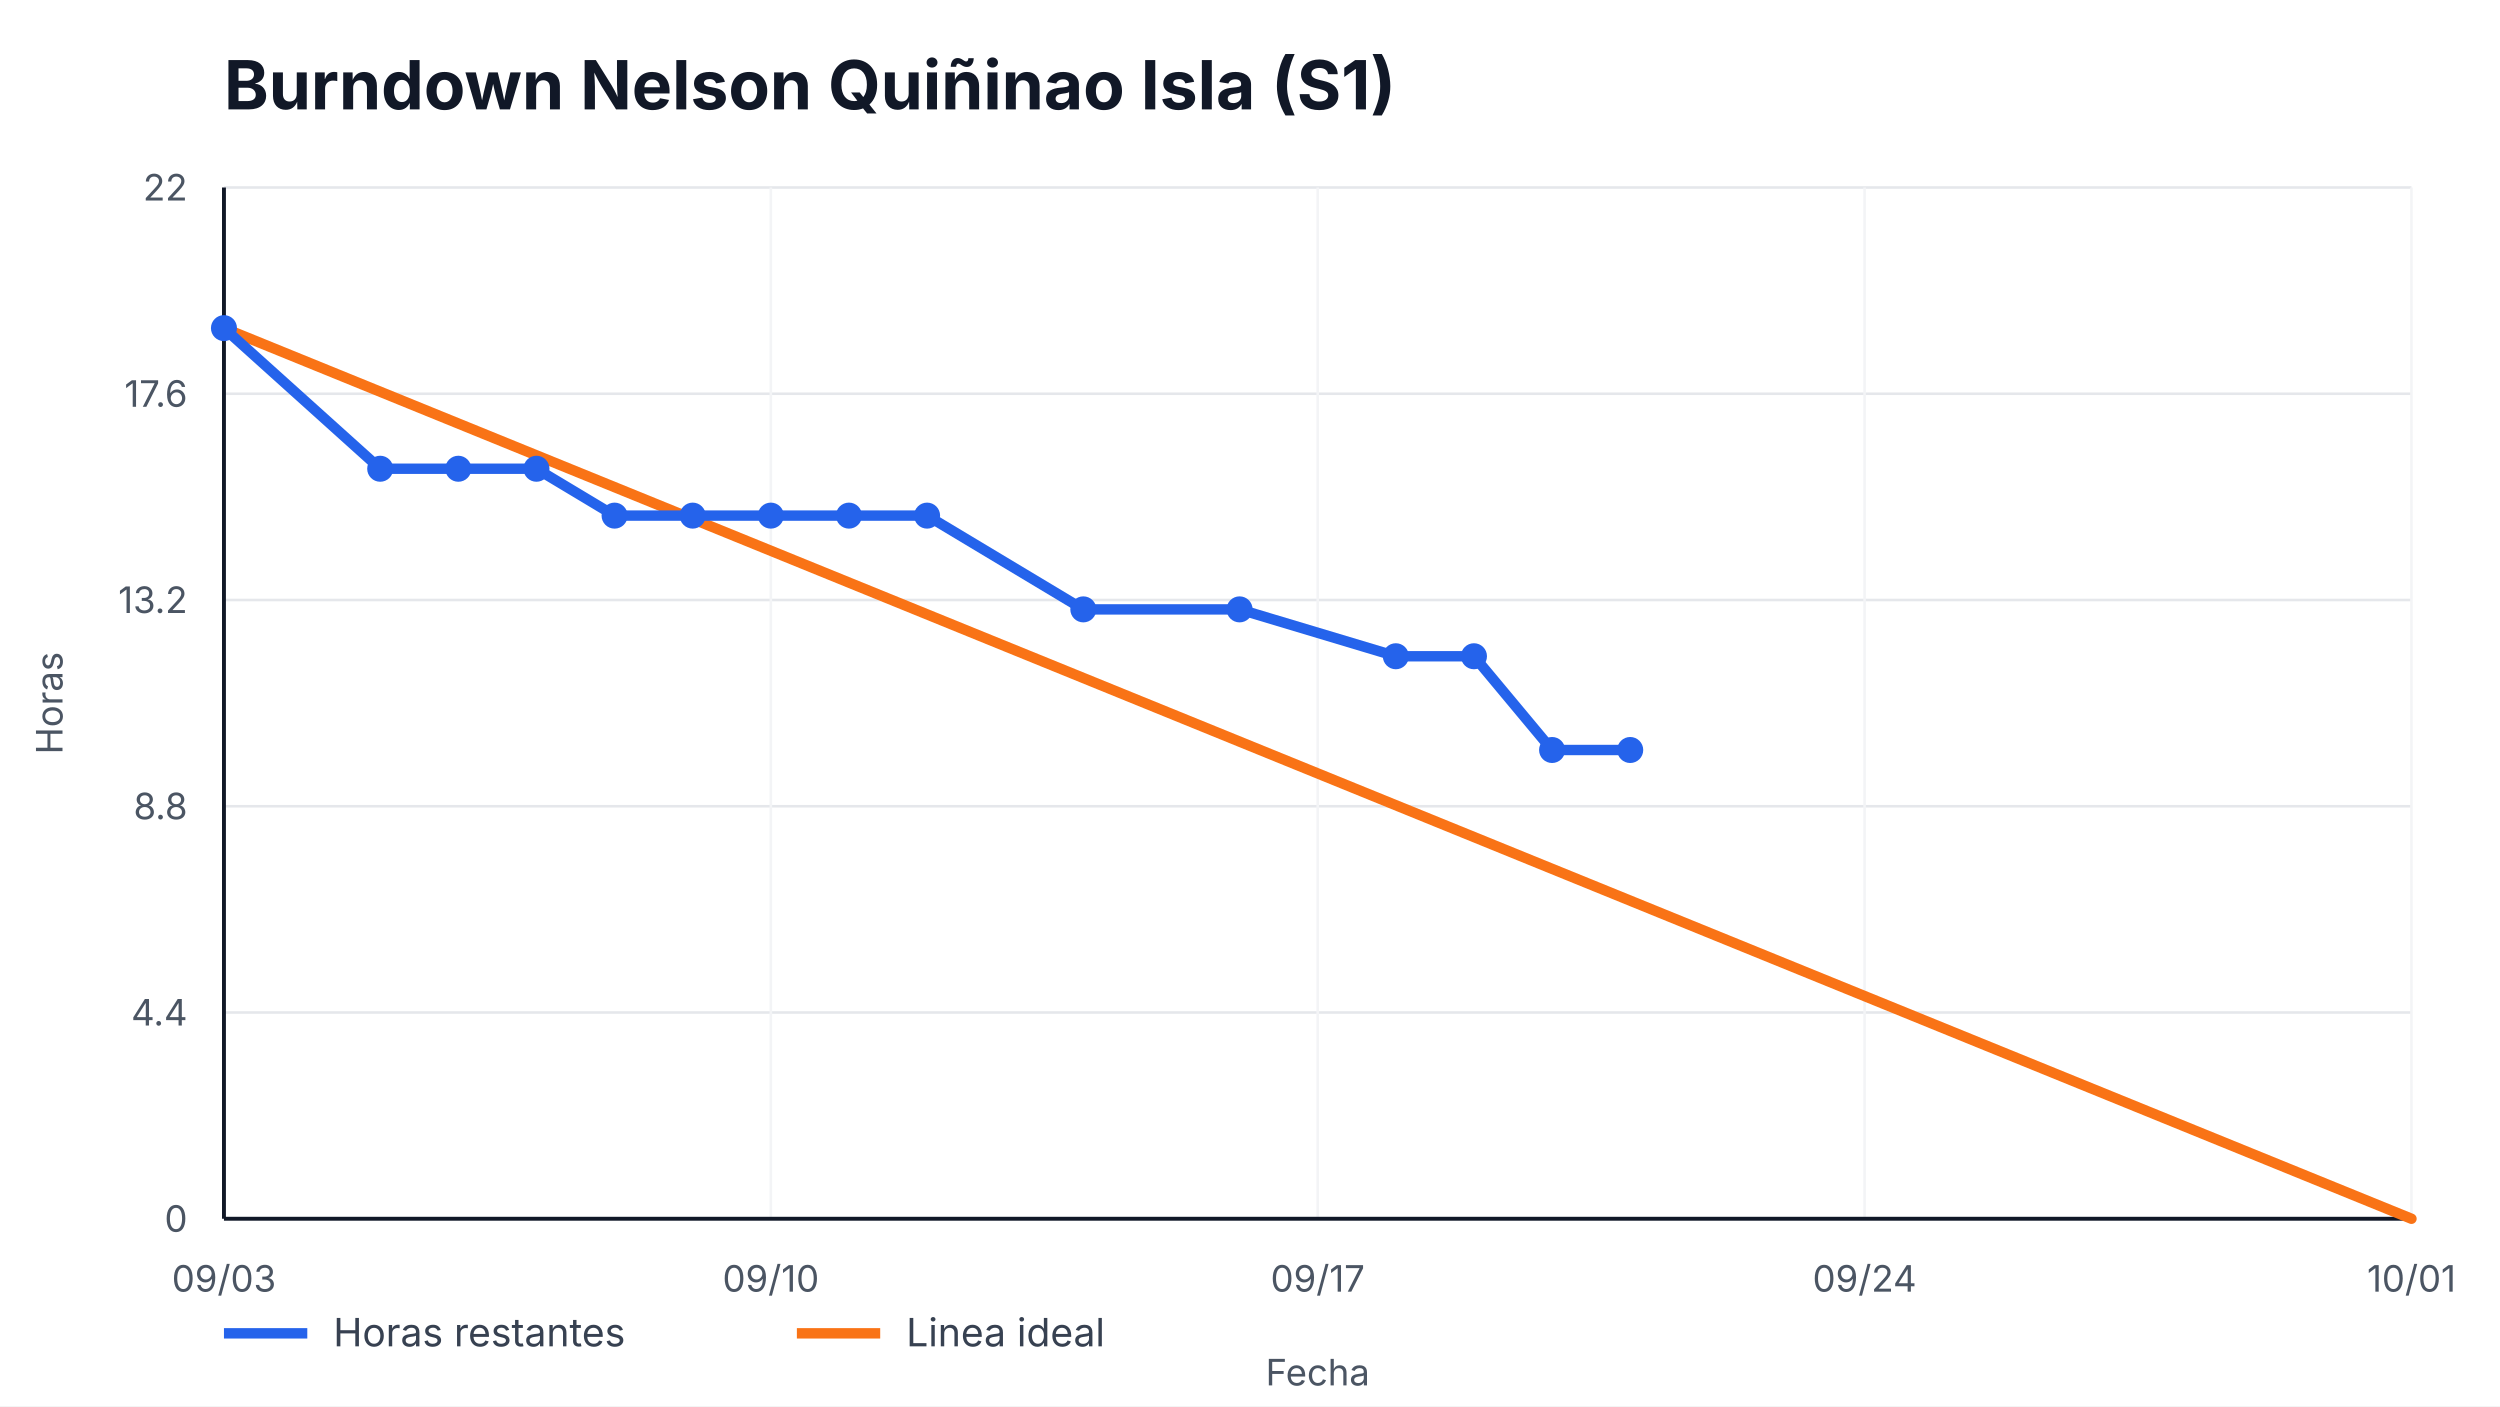
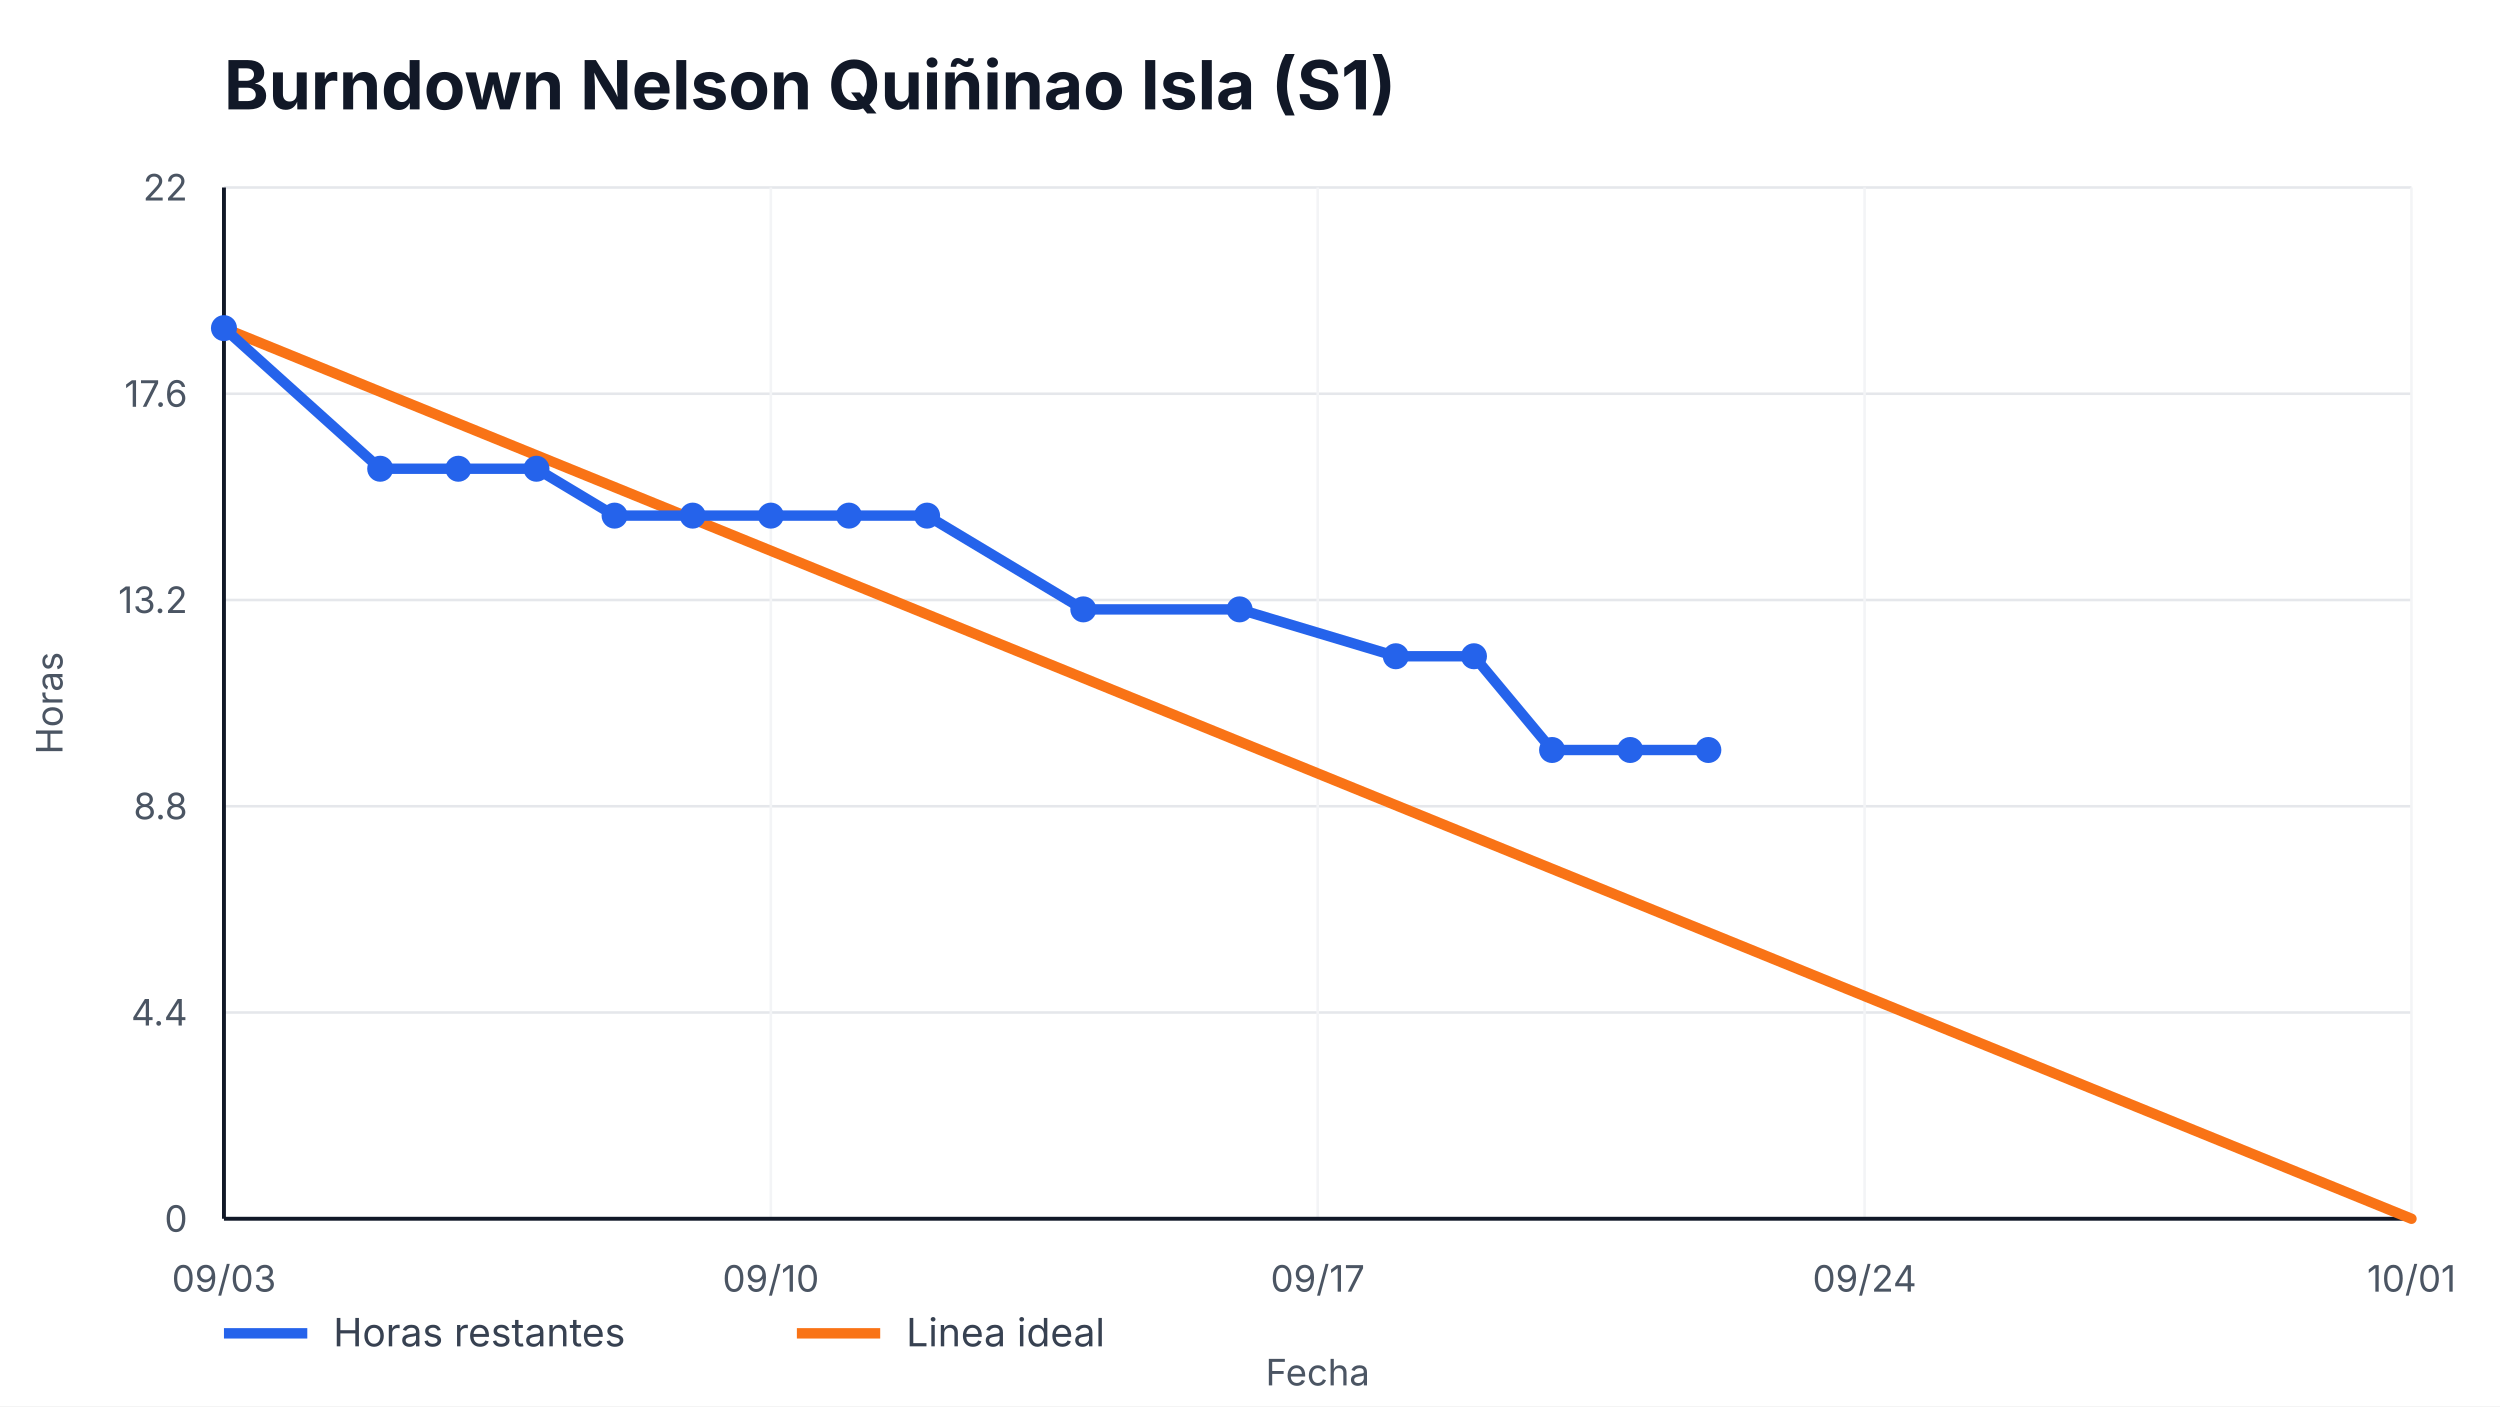
<svg xmlns="http://www.w3.org/2000/svg" width="960" height="540" viewBox="0 0 960 540" role="img" aria-label="Burndown Nelson Quiñinao Isla (S1)">
  <style>
    text { font-family: -apple-system, BlinkMacSystemFont, "Segoe UI", sans-serif; fill: #111827; }
    .title { font-size: 26px; font-weight: 700; }
    .axis { font-size: 14px; fill: #4b5563; }
    .legend { font-size: 15px; fill: #374151; }
    .overrun { font-size: 14px; font-weight: 700; fill: #b91c1c; }
  </style>
  <rect width="100%" height="100%" fill="#ffffff" />
  <text x="86" y="42" class="title">Burndown Nelson Quiñinao Isla (S1)</text>
  <g>
    <line x1="86" y1="468.00" x2="926" y2="468.00" stroke="#e5e7eb" />
    <line x1="86" y1="388.80" x2="926" y2="388.80" stroke="#e5e7eb" />
    <line x1="86" y1="309.60" x2="926" y2="309.60" stroke="#e5e7eb" />
    <line x1="86" y1="230.40" x2="926" y2="230.40" stroke="#e5e7eb" />
    <line x1="86" y1="151.20" x2="926" y2="151.20" stroke="#e5e7eb" />
    <line x1="86" y1="72.00" x2="926" y2="72.00" stroke="#e5e7eb" />
  </g>
  <g>
    <line x1="86.00" y1="72" x2="86.00" y2="468" stroke="#f3f4f6" />
    <text x="86.00" y="496" text-anchor="middle" class="axis">09/03</text>
    <line x1="296.00" y1="72" x2="296.00" y2="468" stroke="#f3f4f6" />
    <text x="296.00" y="496" text-anchor="middle" class="axis">09/10</text>
    <line x1="506.00" y1="72" x2="506.00" y2="468" stroke="#f3f4f6" />
    <text x="506.00" y="496" text-anchor="middle" class="axis">09/17</text>
    <line x1="716.00" y1="72" x2="716.00" y2="468" stroke="#f3f4f6" />
    <text x="716.00" y="496" text-anchor="middle" class="axis">09/24</text>
    <line x1="926.00" y1="72" x2="926.00" y2="468" stroke="#f3f4f6" />
    <text x="926.00" y="496" text-anchor="middle" class="axis">10/01</text>
  </g>
  <line x1="86" y1="468" x2="926" y2="468" stroke="#111827" stroke-width="1.5" />
  <line x1="86" y1="72" x2="86" y2="468" stroke="#111827" stroke-width="1.5" />
  <g>
    <text x="72" y="473.00" text-anchor="end" class="axis">0</text>
    <text x="72" y="393.80" text-anchor="end" class="axis">4.4</text>
    <text x="72" y="314.60" text-anchor="end" class="axis">8.8</text>
    <text x="72" y="235.40" text-anchor="end" class="axis">13.2</text>
    <text x="72" y="156.20" text-anchor="end" class="axis">17.6</text>
    <text x="72" y="77.00" text-anchor="end" class="axis">22</text>
  </g>
  <polyline points="86.00,126.00 926.00,468.00" fill="none" stroke="#f97316" stroke-width="4" stroke-linecap="round" />
-   <polyline points="86.00,126.00 146.00,180.00 176.00,180.00 206.00,180.00 236.00,198.00 266.00,198.00 296.00,198.00 326.00,198.00 356.00,198.00 416.00,234.00 476.00,234.00 536.00,252.00 566.00,252.00 596.00,288.00 626.00,288.00" fill="none" stroke="#2563eb" stroke-width="4" stroke-linecap="round" stroke-linejoin="round" />
+   <polyline points="86.00,126.00 146.00,180.00 176.00,180.00 206.00,180.00 236.00,198.00 266.00,198.00 296.00,198.00 326.00,198.00 356.00,198.00 416.00,234.00 476.00,234.00 536.00,252.00 566.00,252.00 596.00,288.00 626.00,288.00 656.00,288.00" fill="none" stroke="#2563eb" stroke-width="4" stroke-linecap="round" stroke-linejoin="round" />
  <g>
    <circle cx="86.00" cy="126.00" r="5" fill="#2563eb" />
    <circle cx="146.00" cy="180.00" r="5" fill="#2563eb" />
    <circle cx="176.00" cy="180.00" r="5" fill="#2563eb" />
    <circle cx="206.00" cy="180.00" r="5" fill="#2563eb" />
    <circle cx="236.00" cy="198.00" r="5" fill="#2563eb" />
    <circle cx="266.00" cy="198.00" r="5" fill="#2563eb" />
    <circle cx="296.00" cy="198.00" r="5" fill="#2563eb" />
    <circle cx="326.00" cy="198.00" r="5" fill="#2563eb" />
    <circle cx="356.00" cy="198.00" r="5" fill="#2563eb" />
    <circle cx="416.00" cy="234.00" r="5" fill="#2563eb" />
    <circle cx="476.00" cy="234.00" r="5" fill="#2563eb" />
    <circle cx="536.00" cy="252.00" r="5" fill="#2563eb" />
    <circle cx="566.00" cy="252.00" r="5" fill="#2563eb" />
    <circle cx="596.00" cy="288.00" r="5" fill="#2563eb" />
    <circle cx="626.00" cy="288.00" r="5" fill="#2563eb" />
+     <circle cx="656.00" cy="288.00" r="5" fill="#2563eb" />
  </g>
  <line x1="86" y1="512" x2="118" y2="512" stroke="#2563eb" stroke-width="4" />
  <text x="128" y="517" class="legend">Horas restantes</text>
  <line x1="306" y1="512" x2="338" y2="512" stroke="#f97316" stroke-width="4" />
  <text x="348" y="517" class="legend">Linea ideal</text>
  <text x="506.0" y="532" text-anchor="middle" class="axis">Fecha</text>
  <text x="24" y="270.0" transform="rotate(-90 24,270.0)" text-anchor="middle" class="axis">Horas</text>
</svg>
